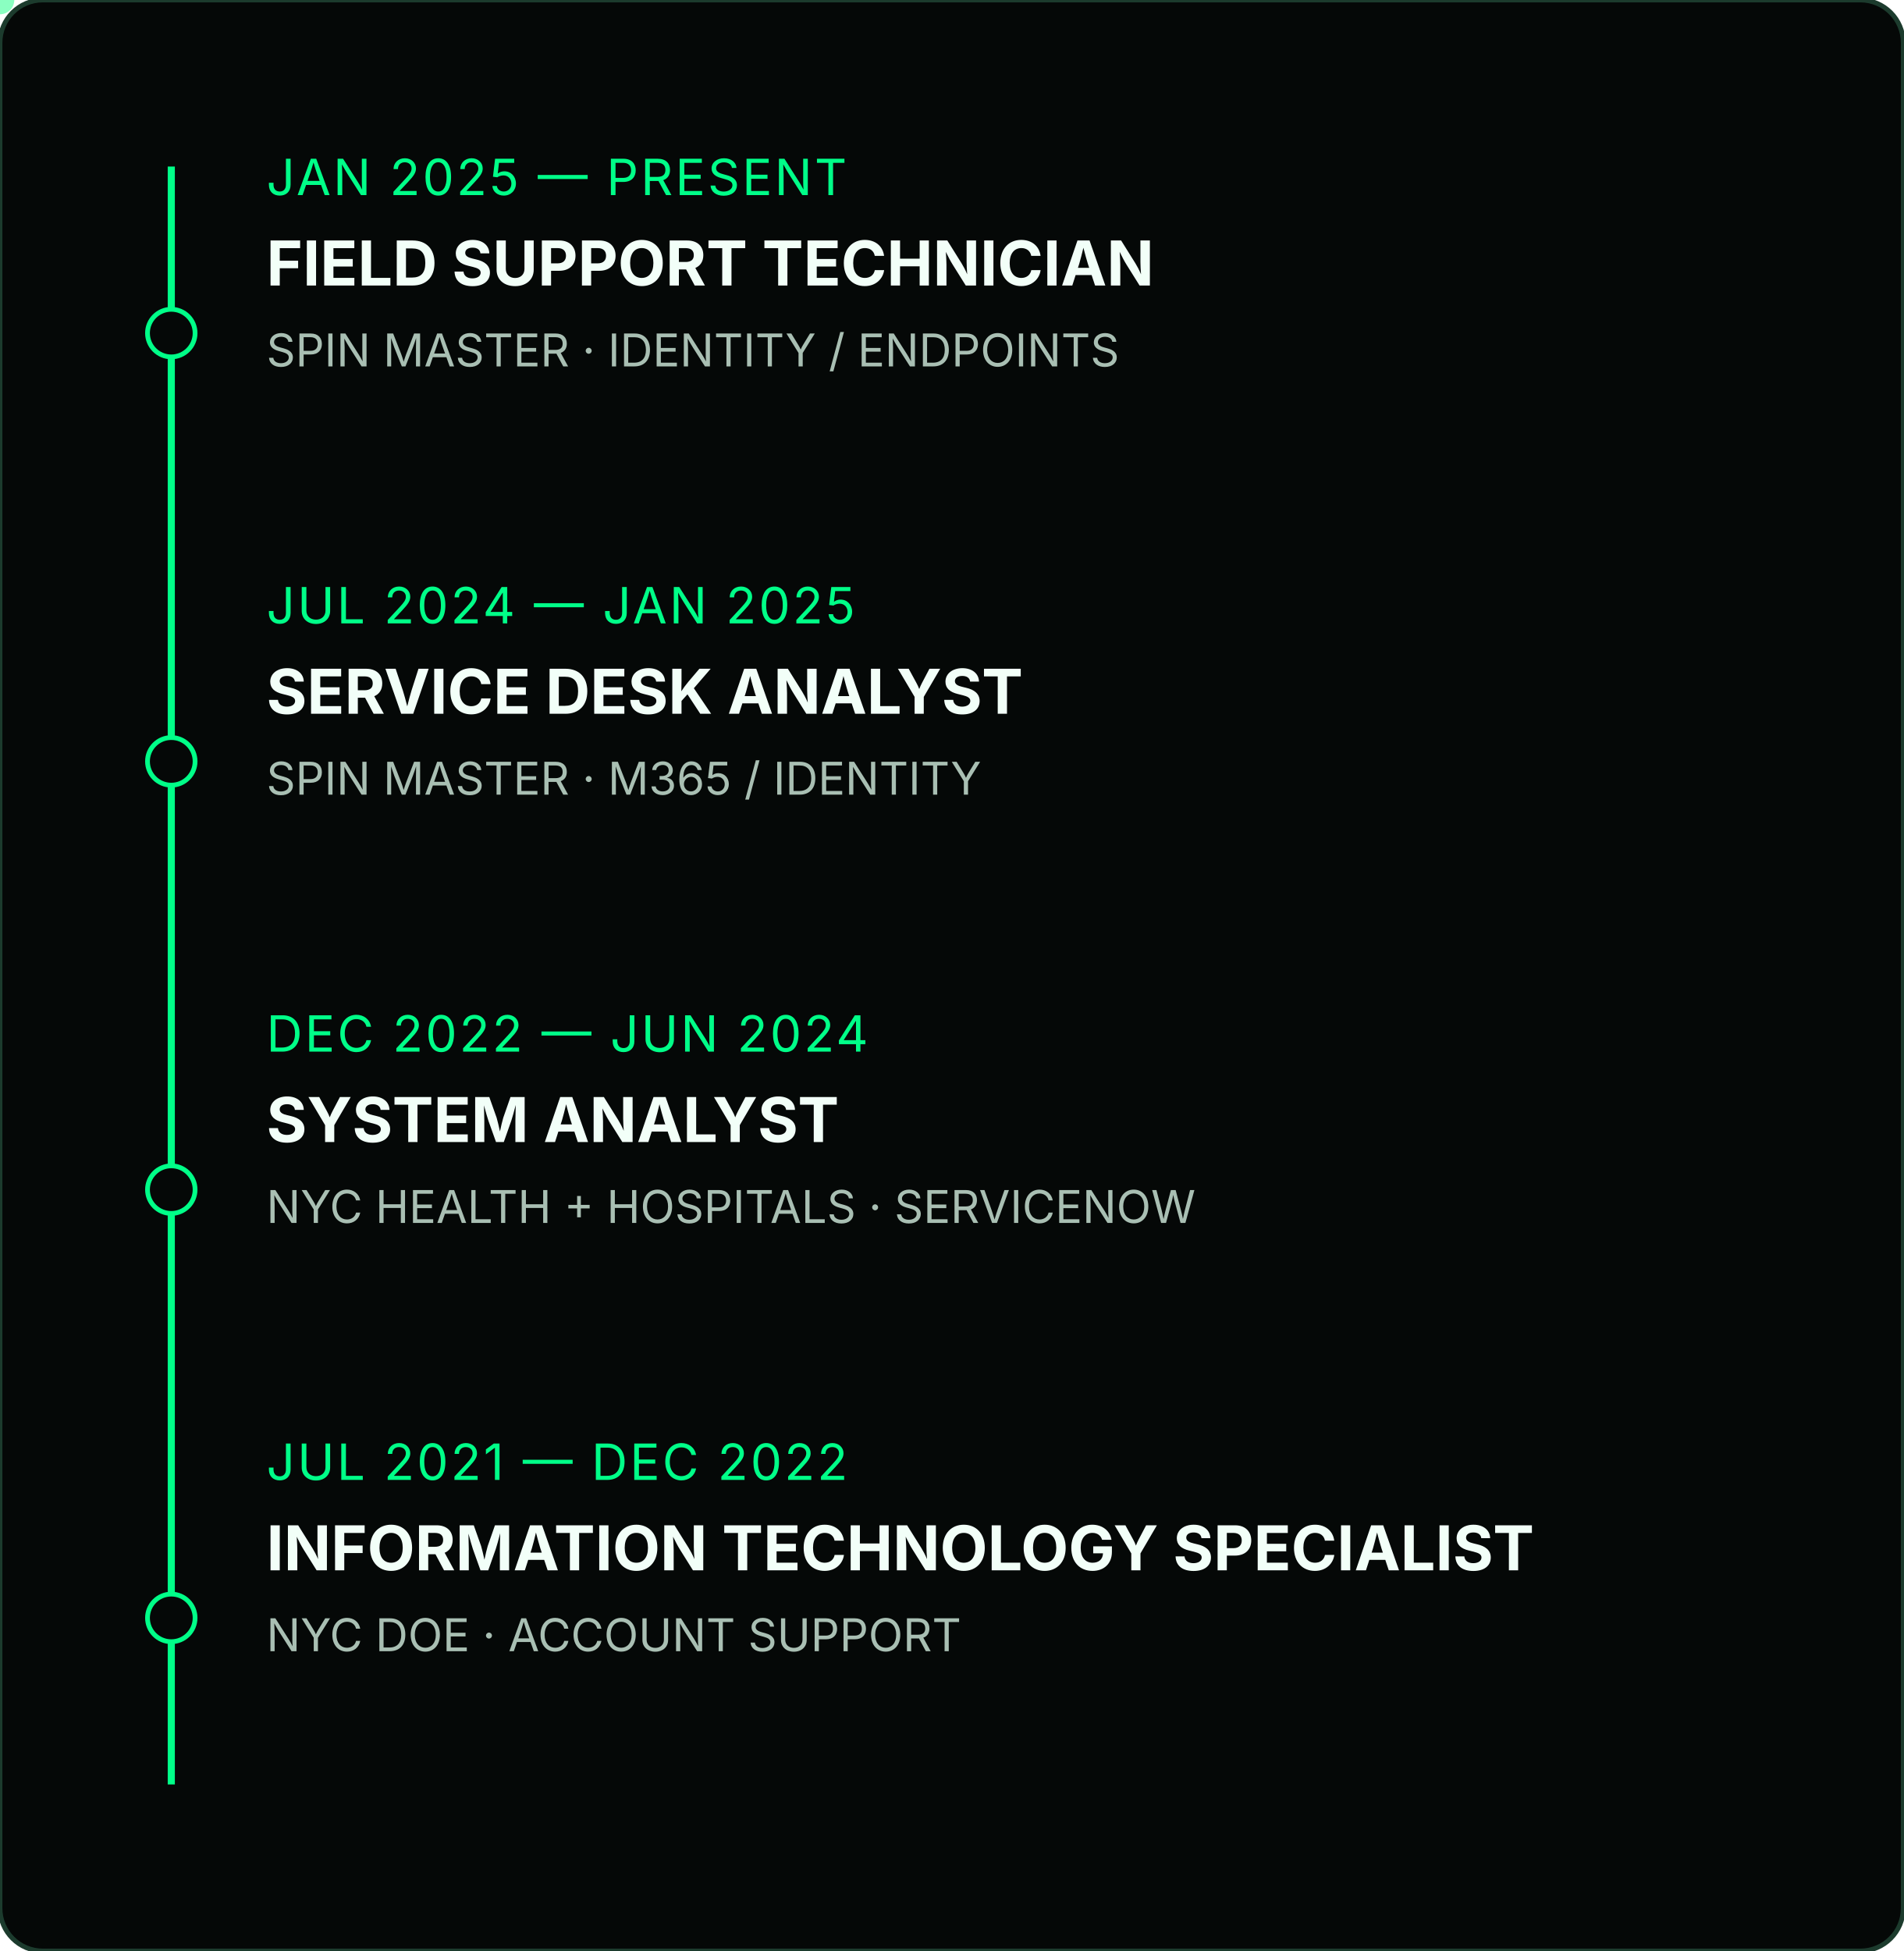
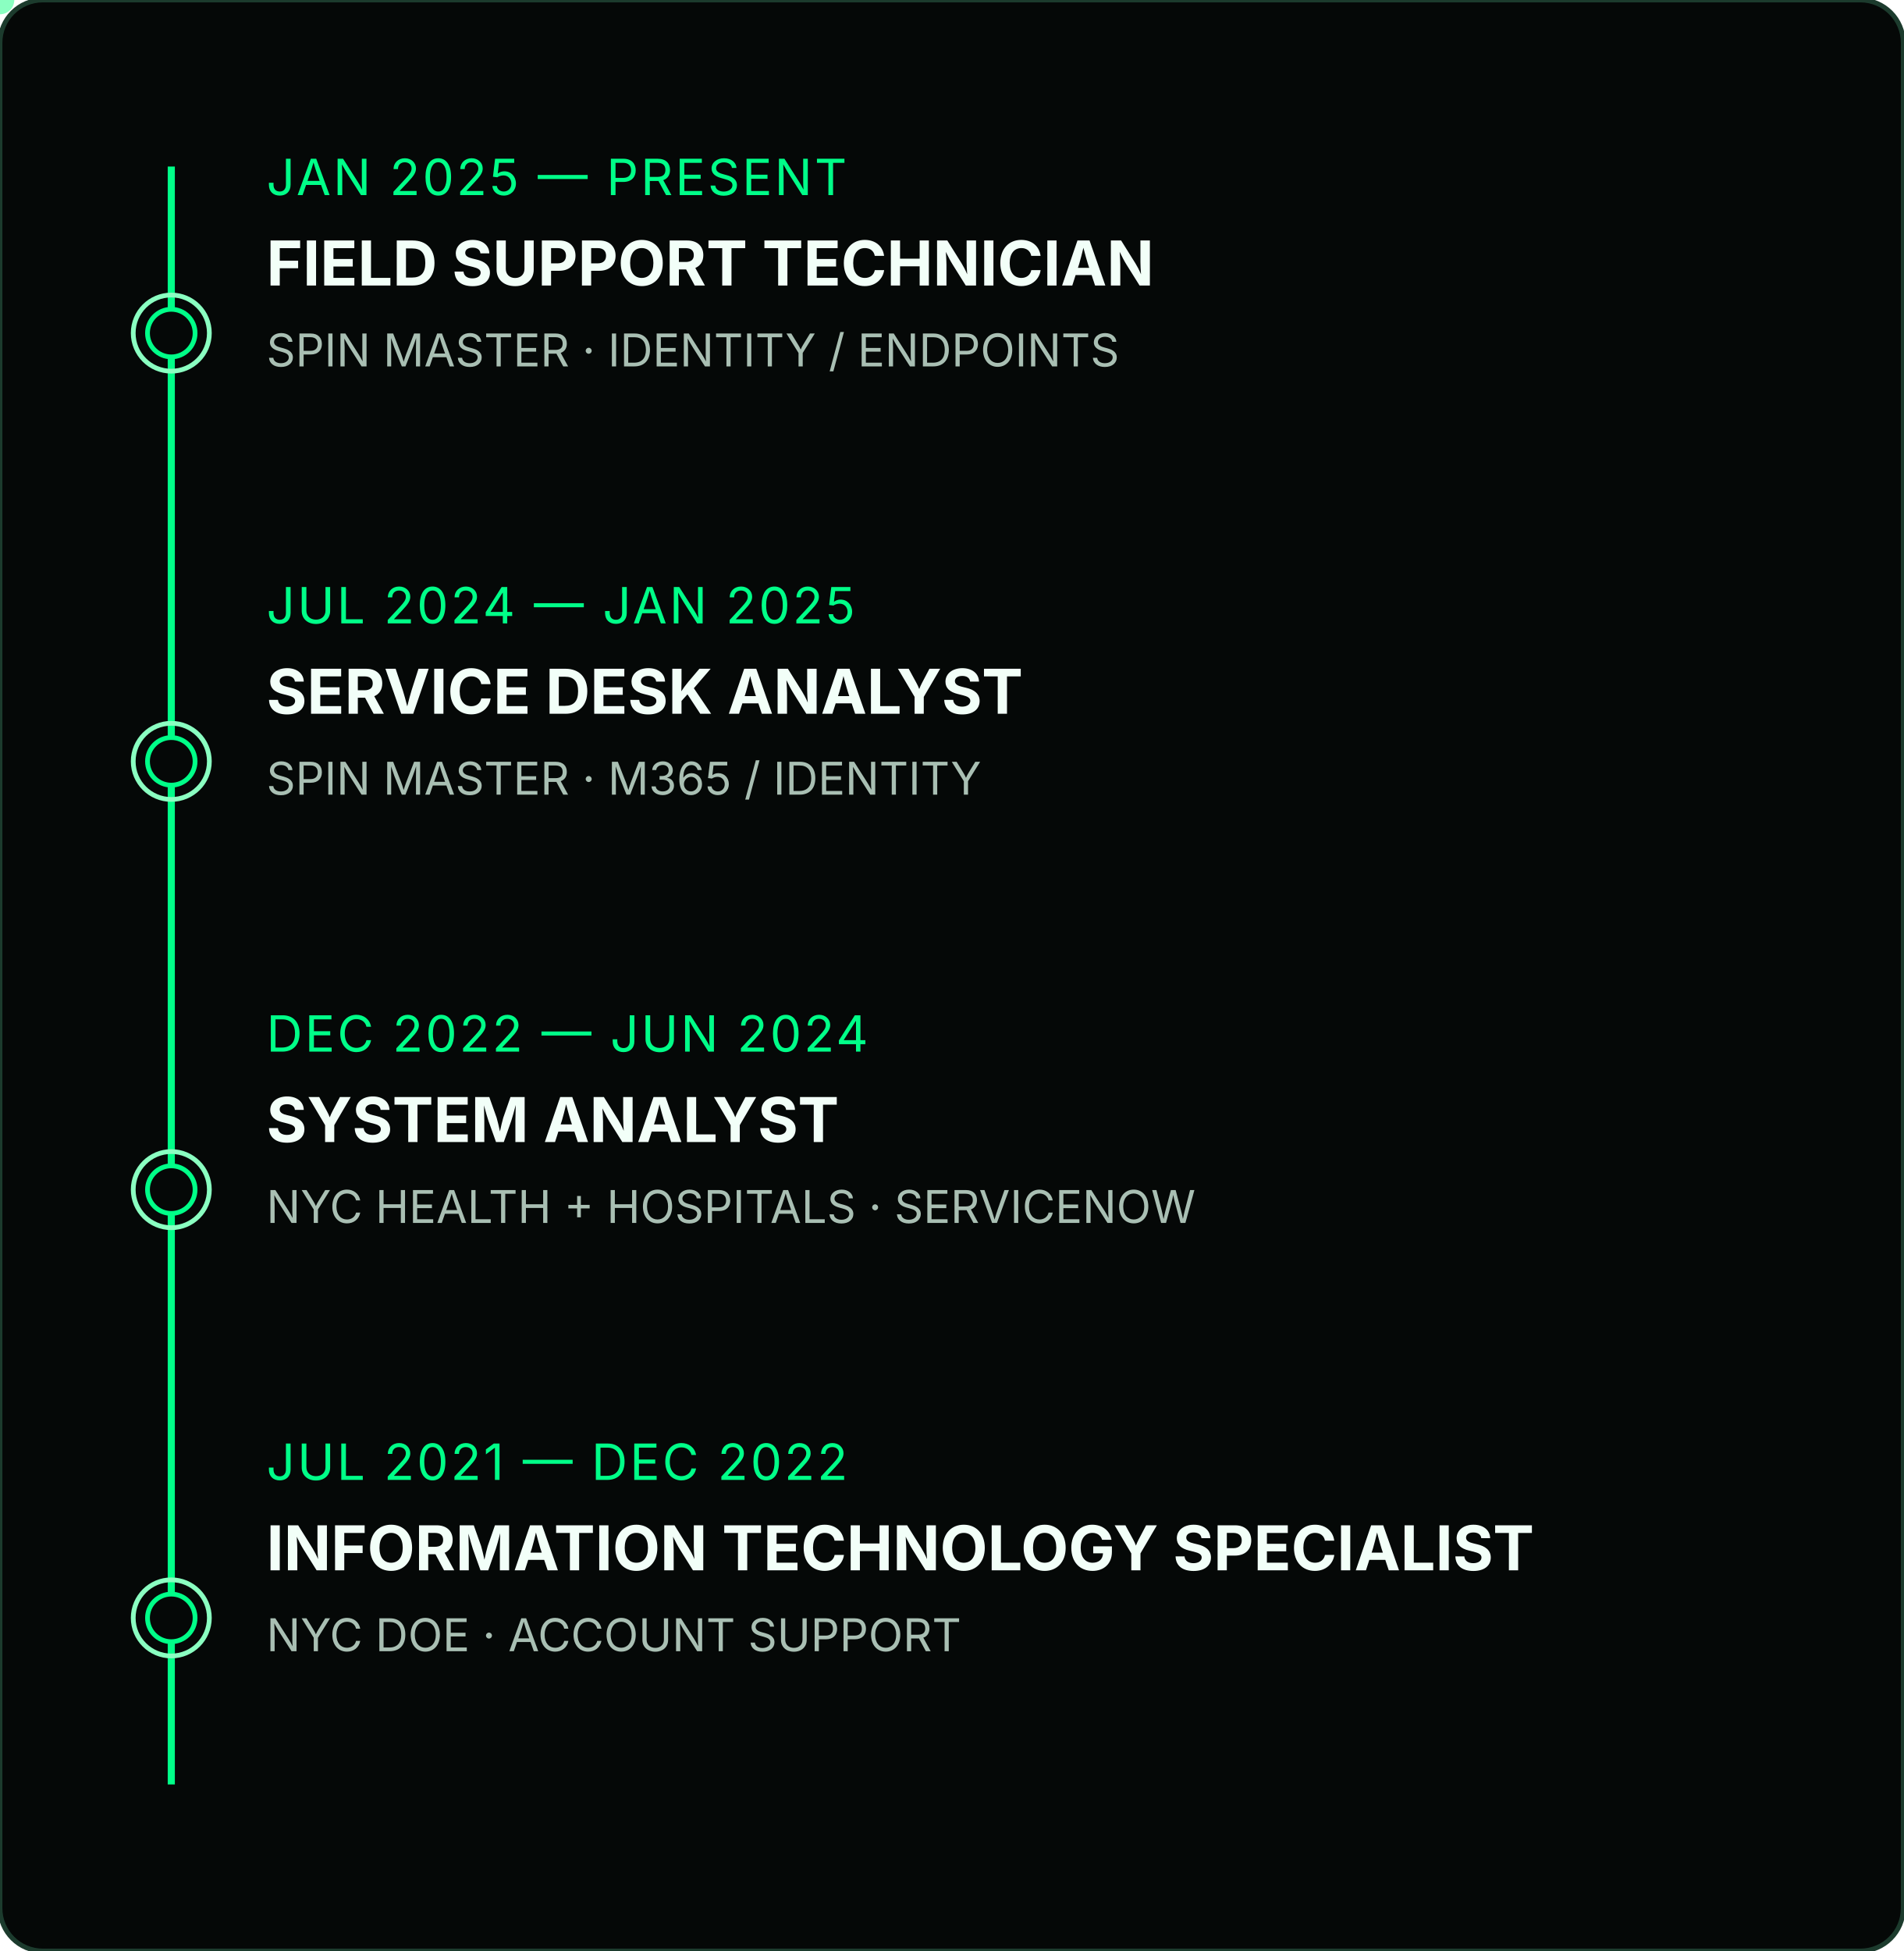
<svg xmlns="http://www.w3.org/2000/svg" width="800" height="820" viewBox="0 0 800 820" role="img" aria-labelledby="title">
  <style>@media (prefers-reduced-motion: reduce) {.motion { display: none; }}</style>
  <rect width="800" height="820" rx="18" fill="#050807" stroke="#1C3B2D" stroke-width="2" />
  <g stroke="#00FF88" stroke-width="3">
    <line x1="72" y1="70" x2="72" y2="750" />
  </g>
  <g fill="#050807" stroke="#00FF88" stroke-width="2">
    <circle cx="72" cy="140" r="10" />
    <circle cx="72" cy="320" r="10" />
    <circle cx="72" cy="500" r="10" />
    <circle cx="72" cy="680" r="10" />
  </g>
  <circle class="motion" r="6" fill="#8AFFC1">
    <animateMotion dur="12s" repeatCount="indefinite" path="M72 70 V750" />
  </circle>
+   <g class="motion" fill="none" stroke="#8AFFC1" stroke-width="2">
+     <circle cx="72" cy="140" r="16">
+       <animate attributeName="r" values="10;18;10" dur="12s" repeatCount="indefinite" />
+     </circle>
+     <circle cx="72" cy="320" r="16">
+       <animate attributeName="r" values="10;18;10" dur="12s" begin="3s" repeatCount="indefinite" />
+     </circle>
+     <circle cx="72" cy="500" r="16">
+       <animate attributeName="r" values="10;18;10" dur="12s" begin="6s" repeatCount="indefinite" />
+     </circle>
+     <circle cx="72" cy="680" r="16">
+       <animate attributeName="r" values="10;18;10" dur="12s" begin="9s" repeatCount="indefinite" />
+     </circle>
+   </g>
  <g font-family="Inter, Segoe UI, Arial, sans-serif" fill="#F2FFF8">
    <g fill="#00FF88" font-size="21" letter-spacing="1">
      <text x="112" y="82">JAN 2025 — PRESENT</text>
      <text x="112" y="262">JUL 2024 — JAN 2025</text>
      <text x="112" y="442">DEC 2022 — JUN 2024</text>
      <text x="112" y="622">JUL 2021 — DEC 2022</text>
    </g>
    <g font-size="26" font-weight="700">
      <text x="112" y="120">FIELD SUPPORT TECHNICIAN</text>
      <text x="112" y="300">SERVICE DESK ANALYST</text>
      <text x="112" y="480">SYSTEM ANALYST</text>
      <text x="112" y="660">INFORMATION TECHNOLOGY SPECIALIST</text>
    </g>
    <g fill="#A9BFB3" font-size="19">
      <text x="112" y="154">SPIN MASTER · IDENTITY / ENDPOINTS</text>
      <text x="112" y="334">SPIN MASTER · M365 / IDENTITY</text>
      <text x="112" y="514">NYC HEALTH + HOSPITALS · SERVICENOW</text>
      <text x="112" y="694">NYC DOE · ACCOUNT SUPPORT</text>
    </g>
  </g>
</svg>
